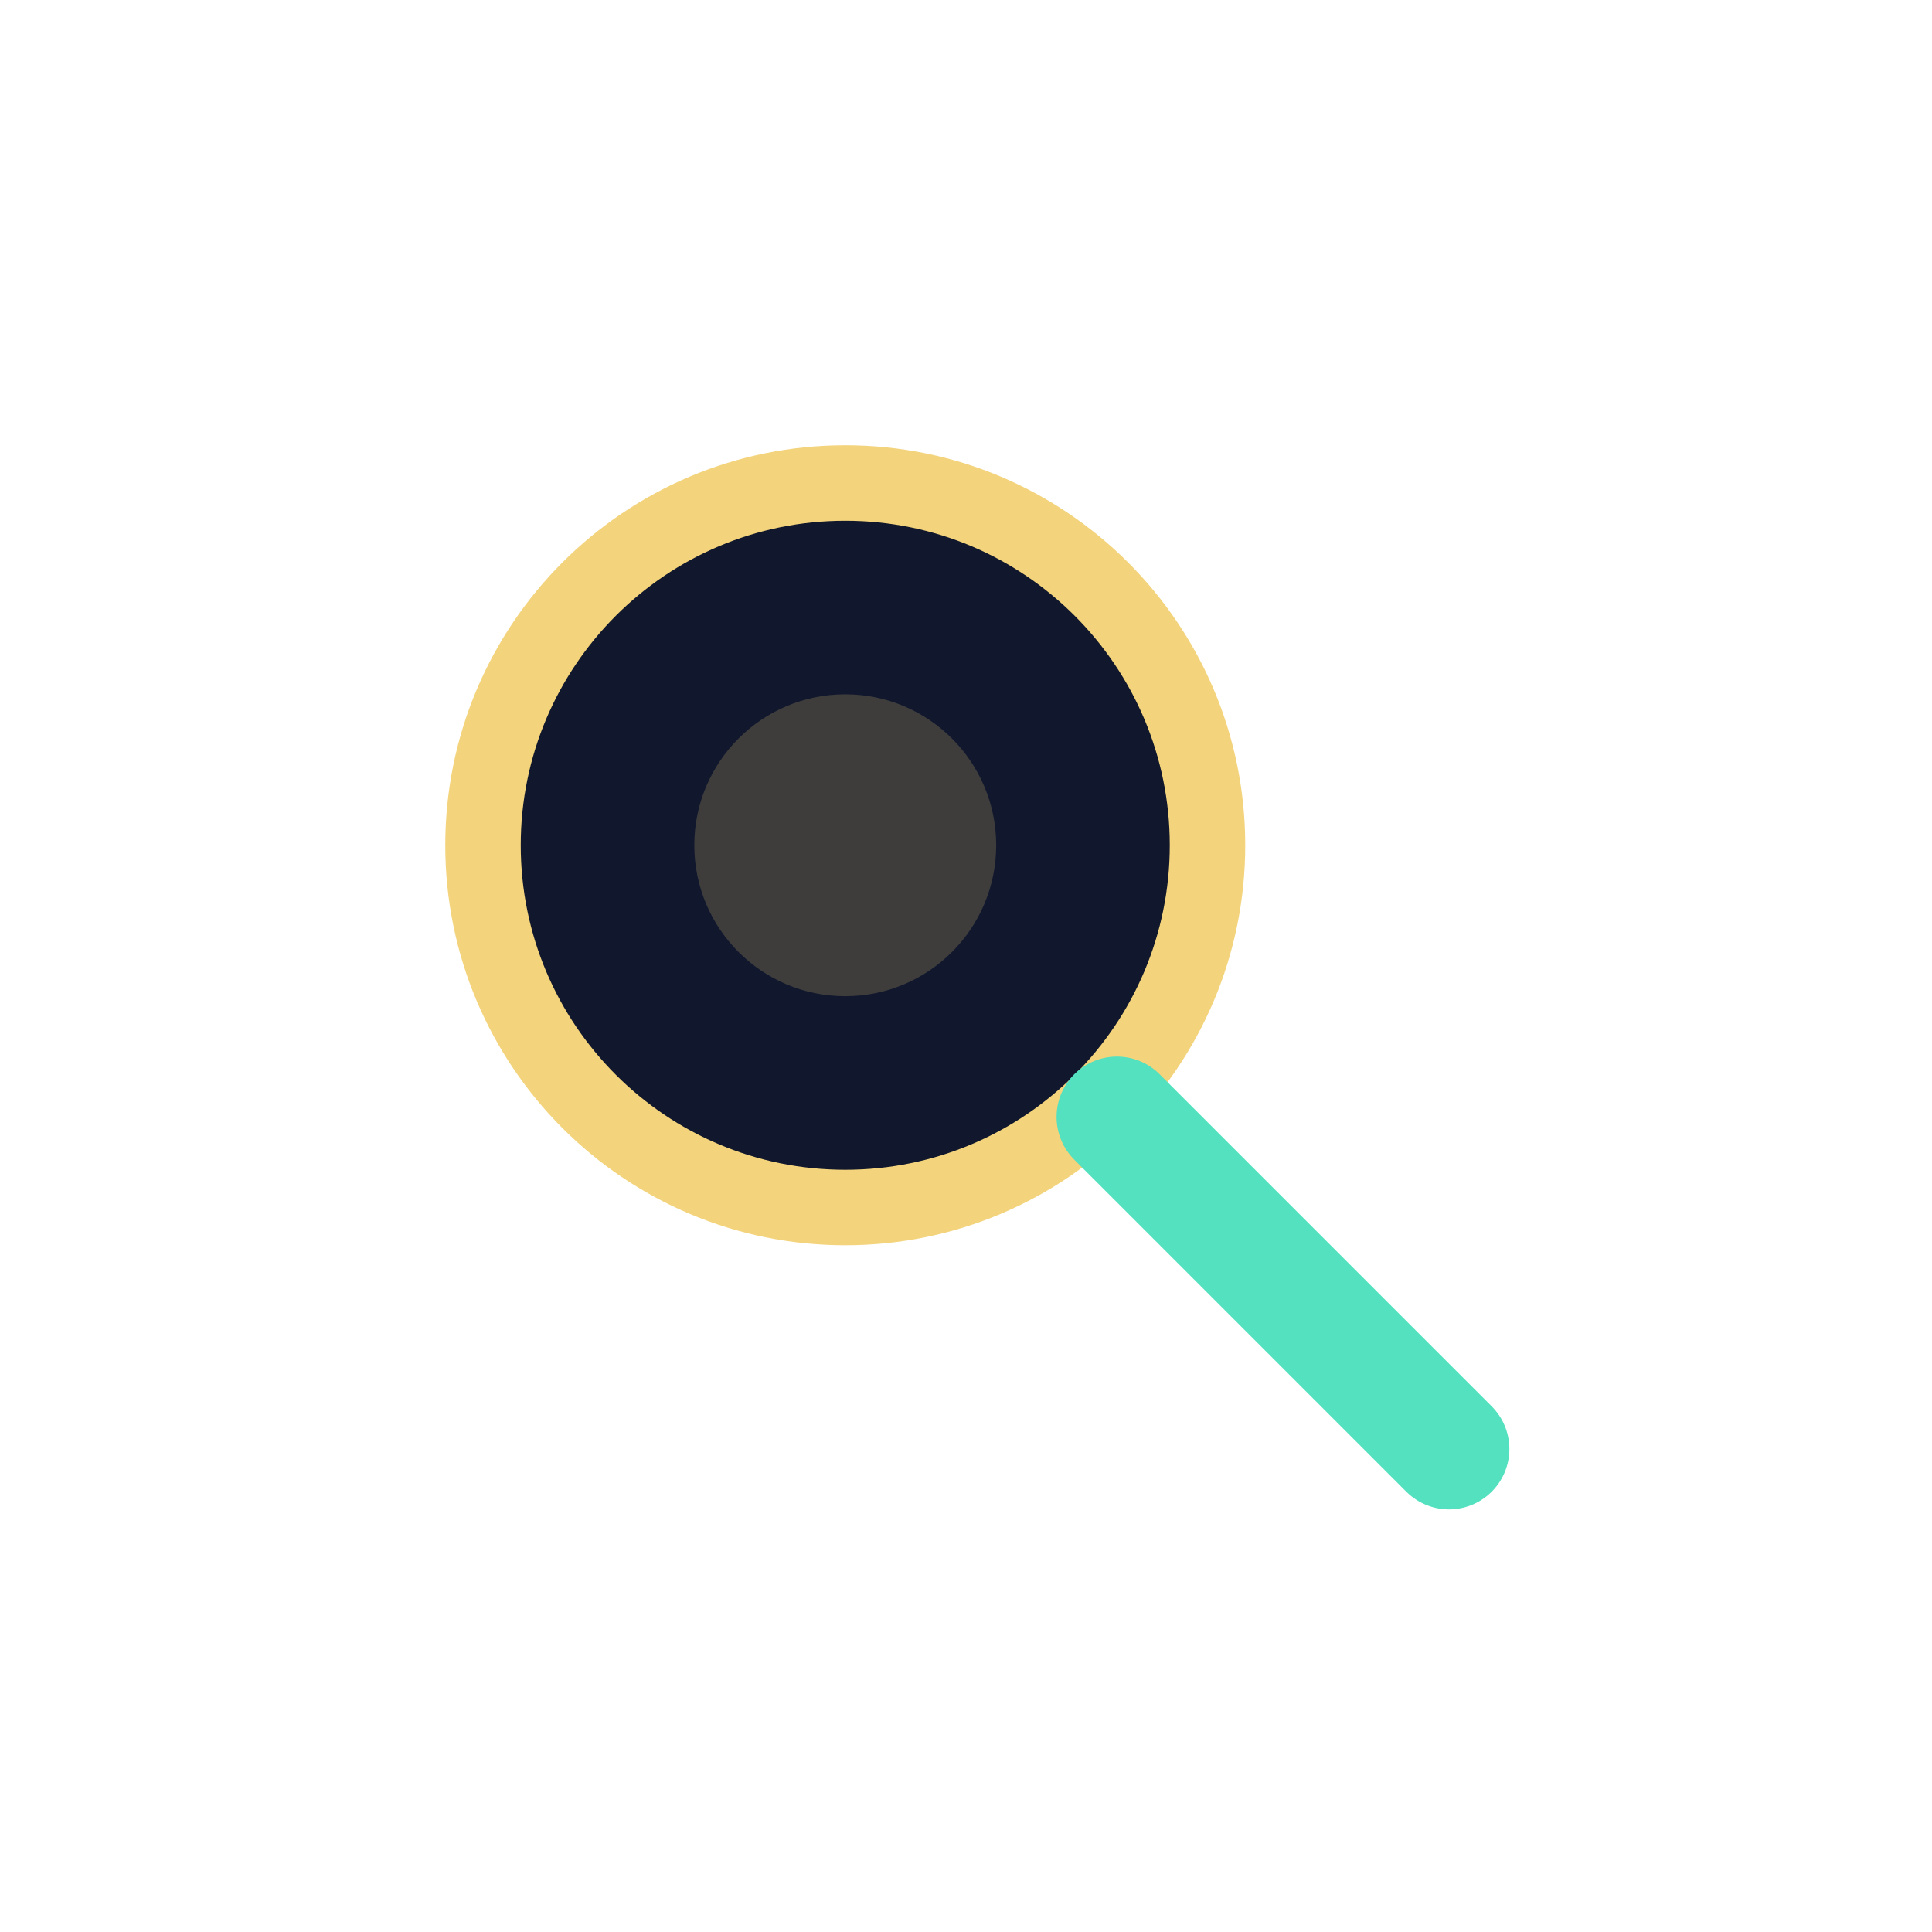
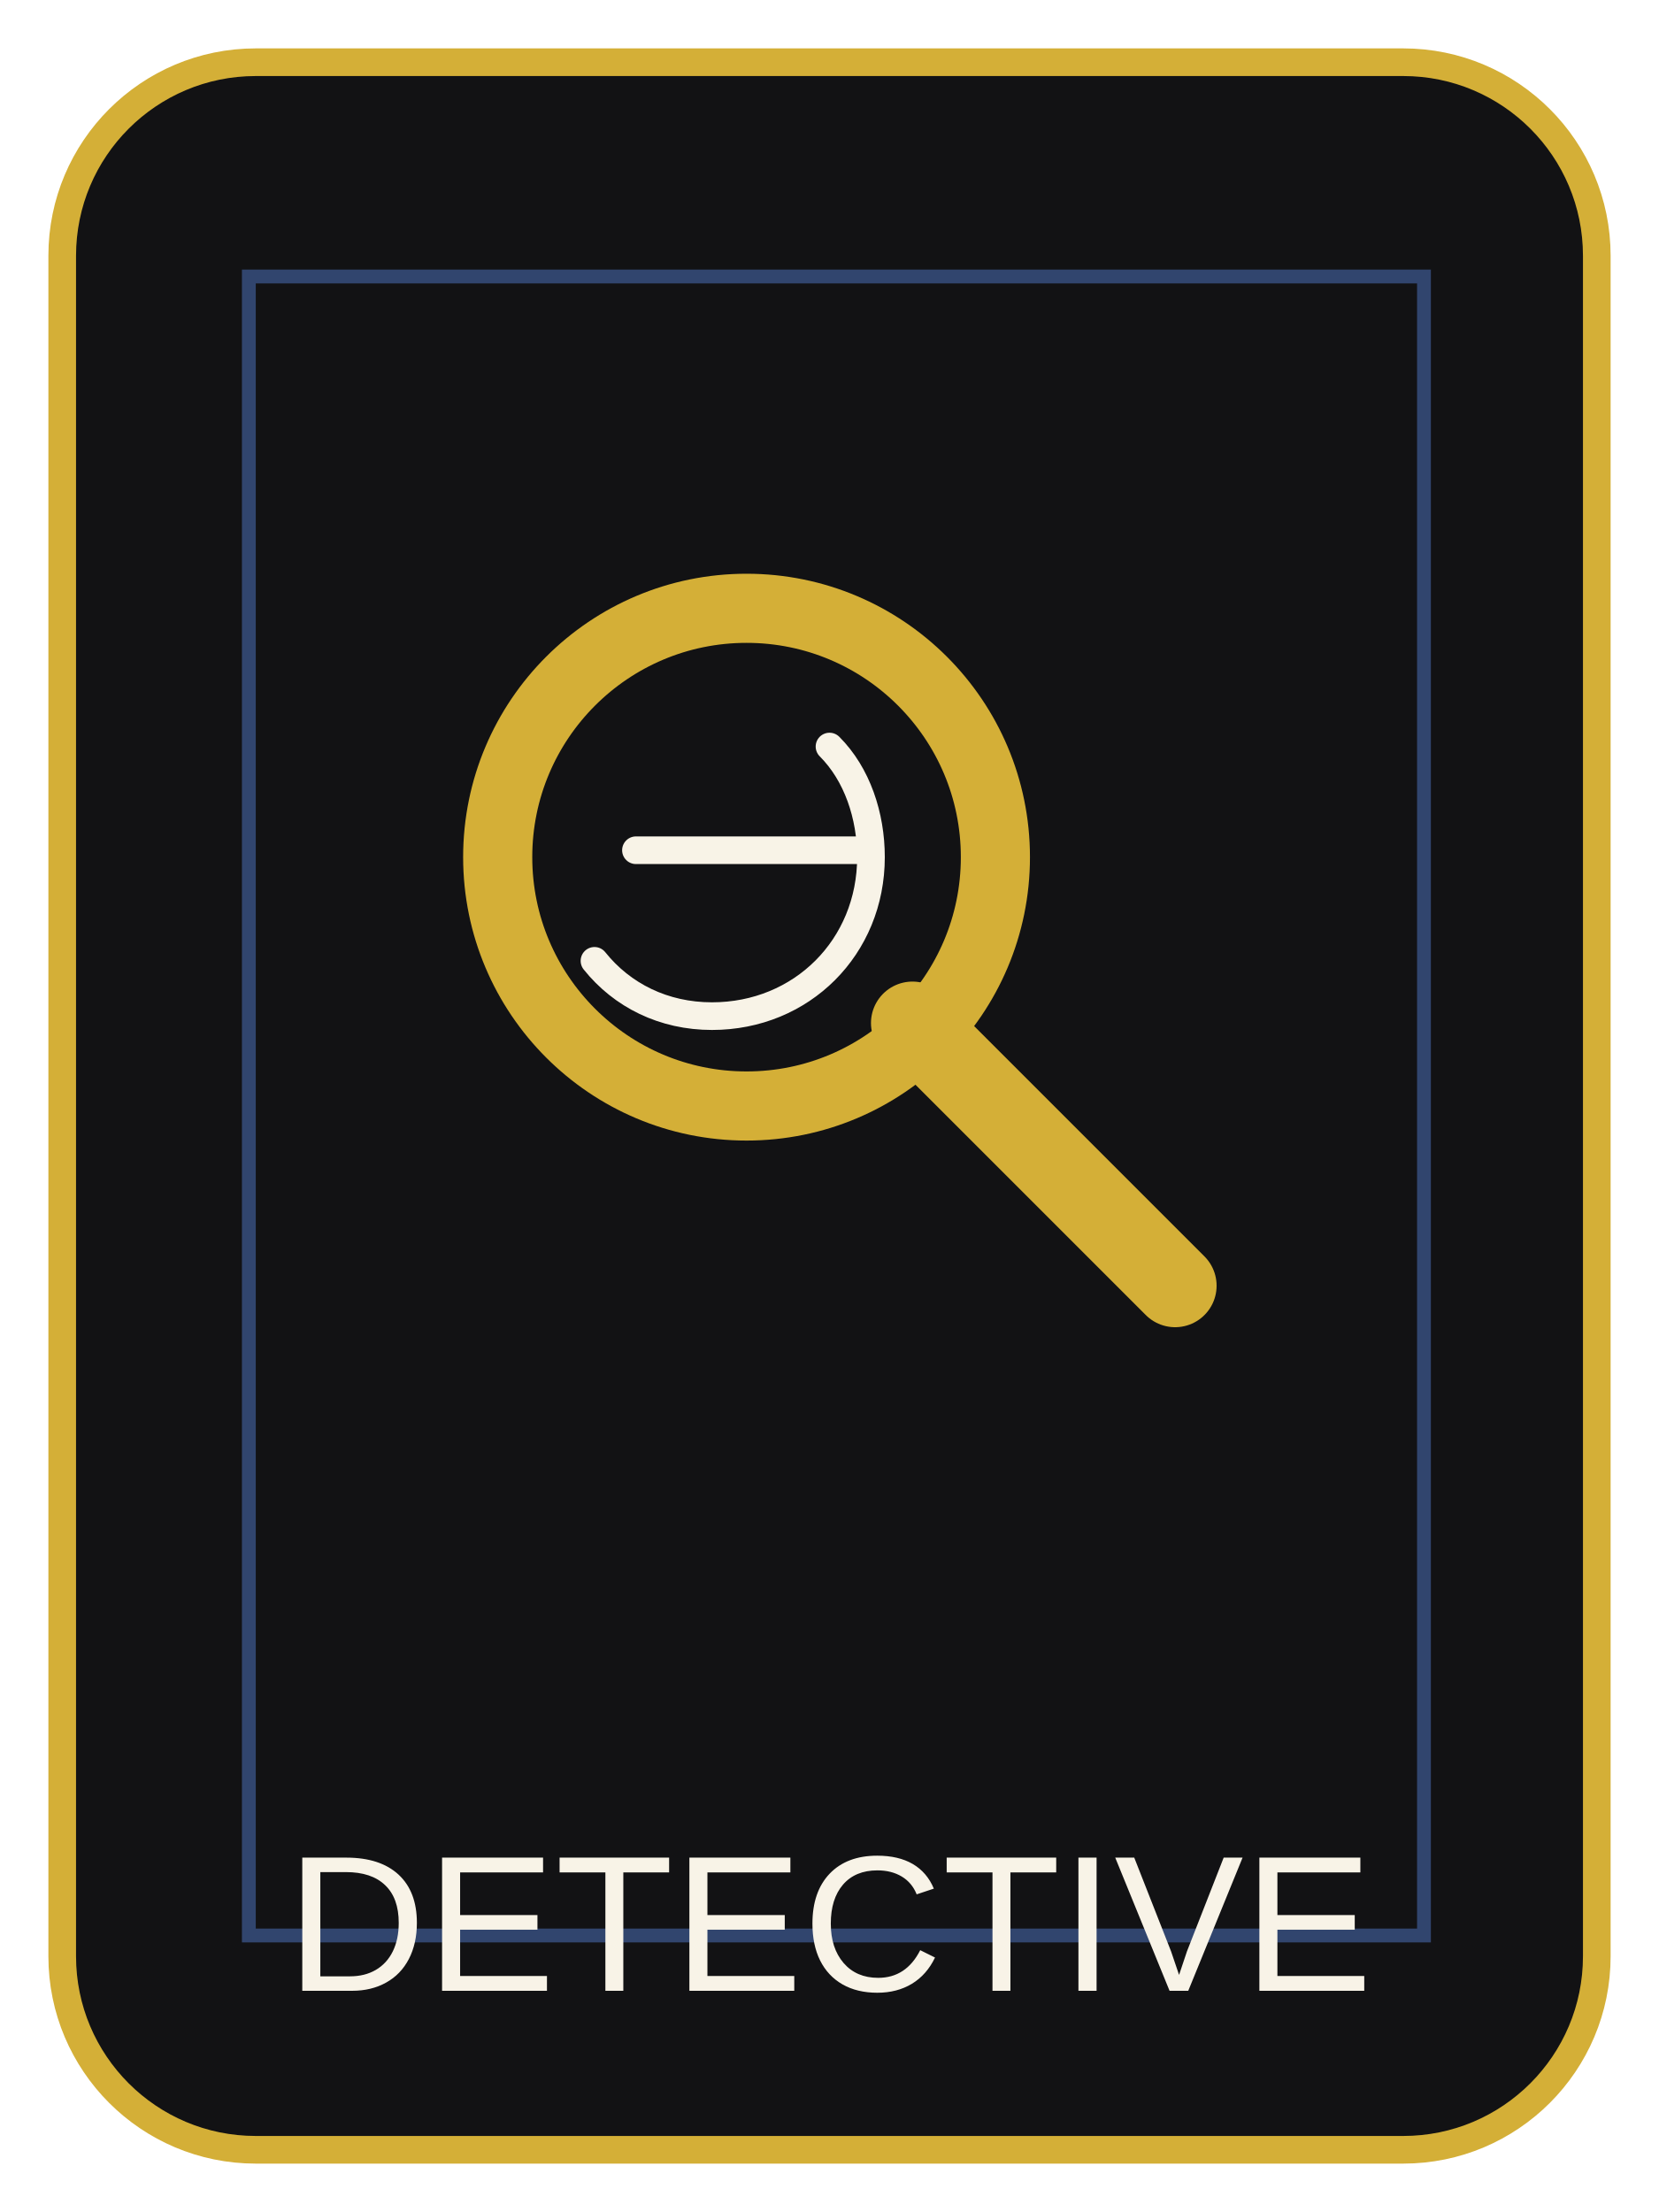
- <svg xmlns="http://www.w3.org/2000/svg" width="64" height="64" viewBox="0 0 64 64" fill="none">
-   <defs>
-     <linearGradient id="det-g" x1="18" y1="18" x2="46" y2="46">
-       <stop stop-color="#F3D37C" />
-       <stop offset="1" stop-color="#FFC056" />
-     </linearGradient>
-   </defs>
-   <circle cx="28" cy="28" r="12" fill="#11182D" stroke="url(#det-g)" stroke-width="2.5" />
-   <path d="M37 37L48 48" stroke="#53E1C0" stroke-width="4" stroke-linecap="round" />
-   <circle cx="28" cy="28" r="5" fill="#F3D37C" fill-opacity="0.2" />
+ <svg xmlns="http://www.w3.org/2000/svg" viewBox="0 0 240 320" fill="none">
+   <rect x="9" y="9" width="222" height="302" rx="28" fill="#121214" stroke="#D4AF37" stroke-width="4" />
+   <path d="M36 40h170v240H36z" stroke="#4667AA" stroke-width="2" opacity="0.6" />
+   <circle cx="108" cy="124" r="36" stroke="#D4AF37" stroke-width="10" />
+   <path d="M132 148l38 38" stroke="#D4AF37" stroke-width="12" stroke-linecap="round" />
+   <path d="M92 123h32" stroke="#F8F3E7" stroke-width="4" stroke-linecap="round" />
+   <path d="M120 108c4 4 6 10 6 16 0 13-10 23-23 23-7 0-13-3-17-8" stroke="#F8F3E7" stroke-width="4" stroke-linecap="round" />
+   <text x="120" y="288" font-size="28" text-anchor="middle" fill="#F8F3E7" font-family="Arial">DETECTIVE</text>
</svg>
